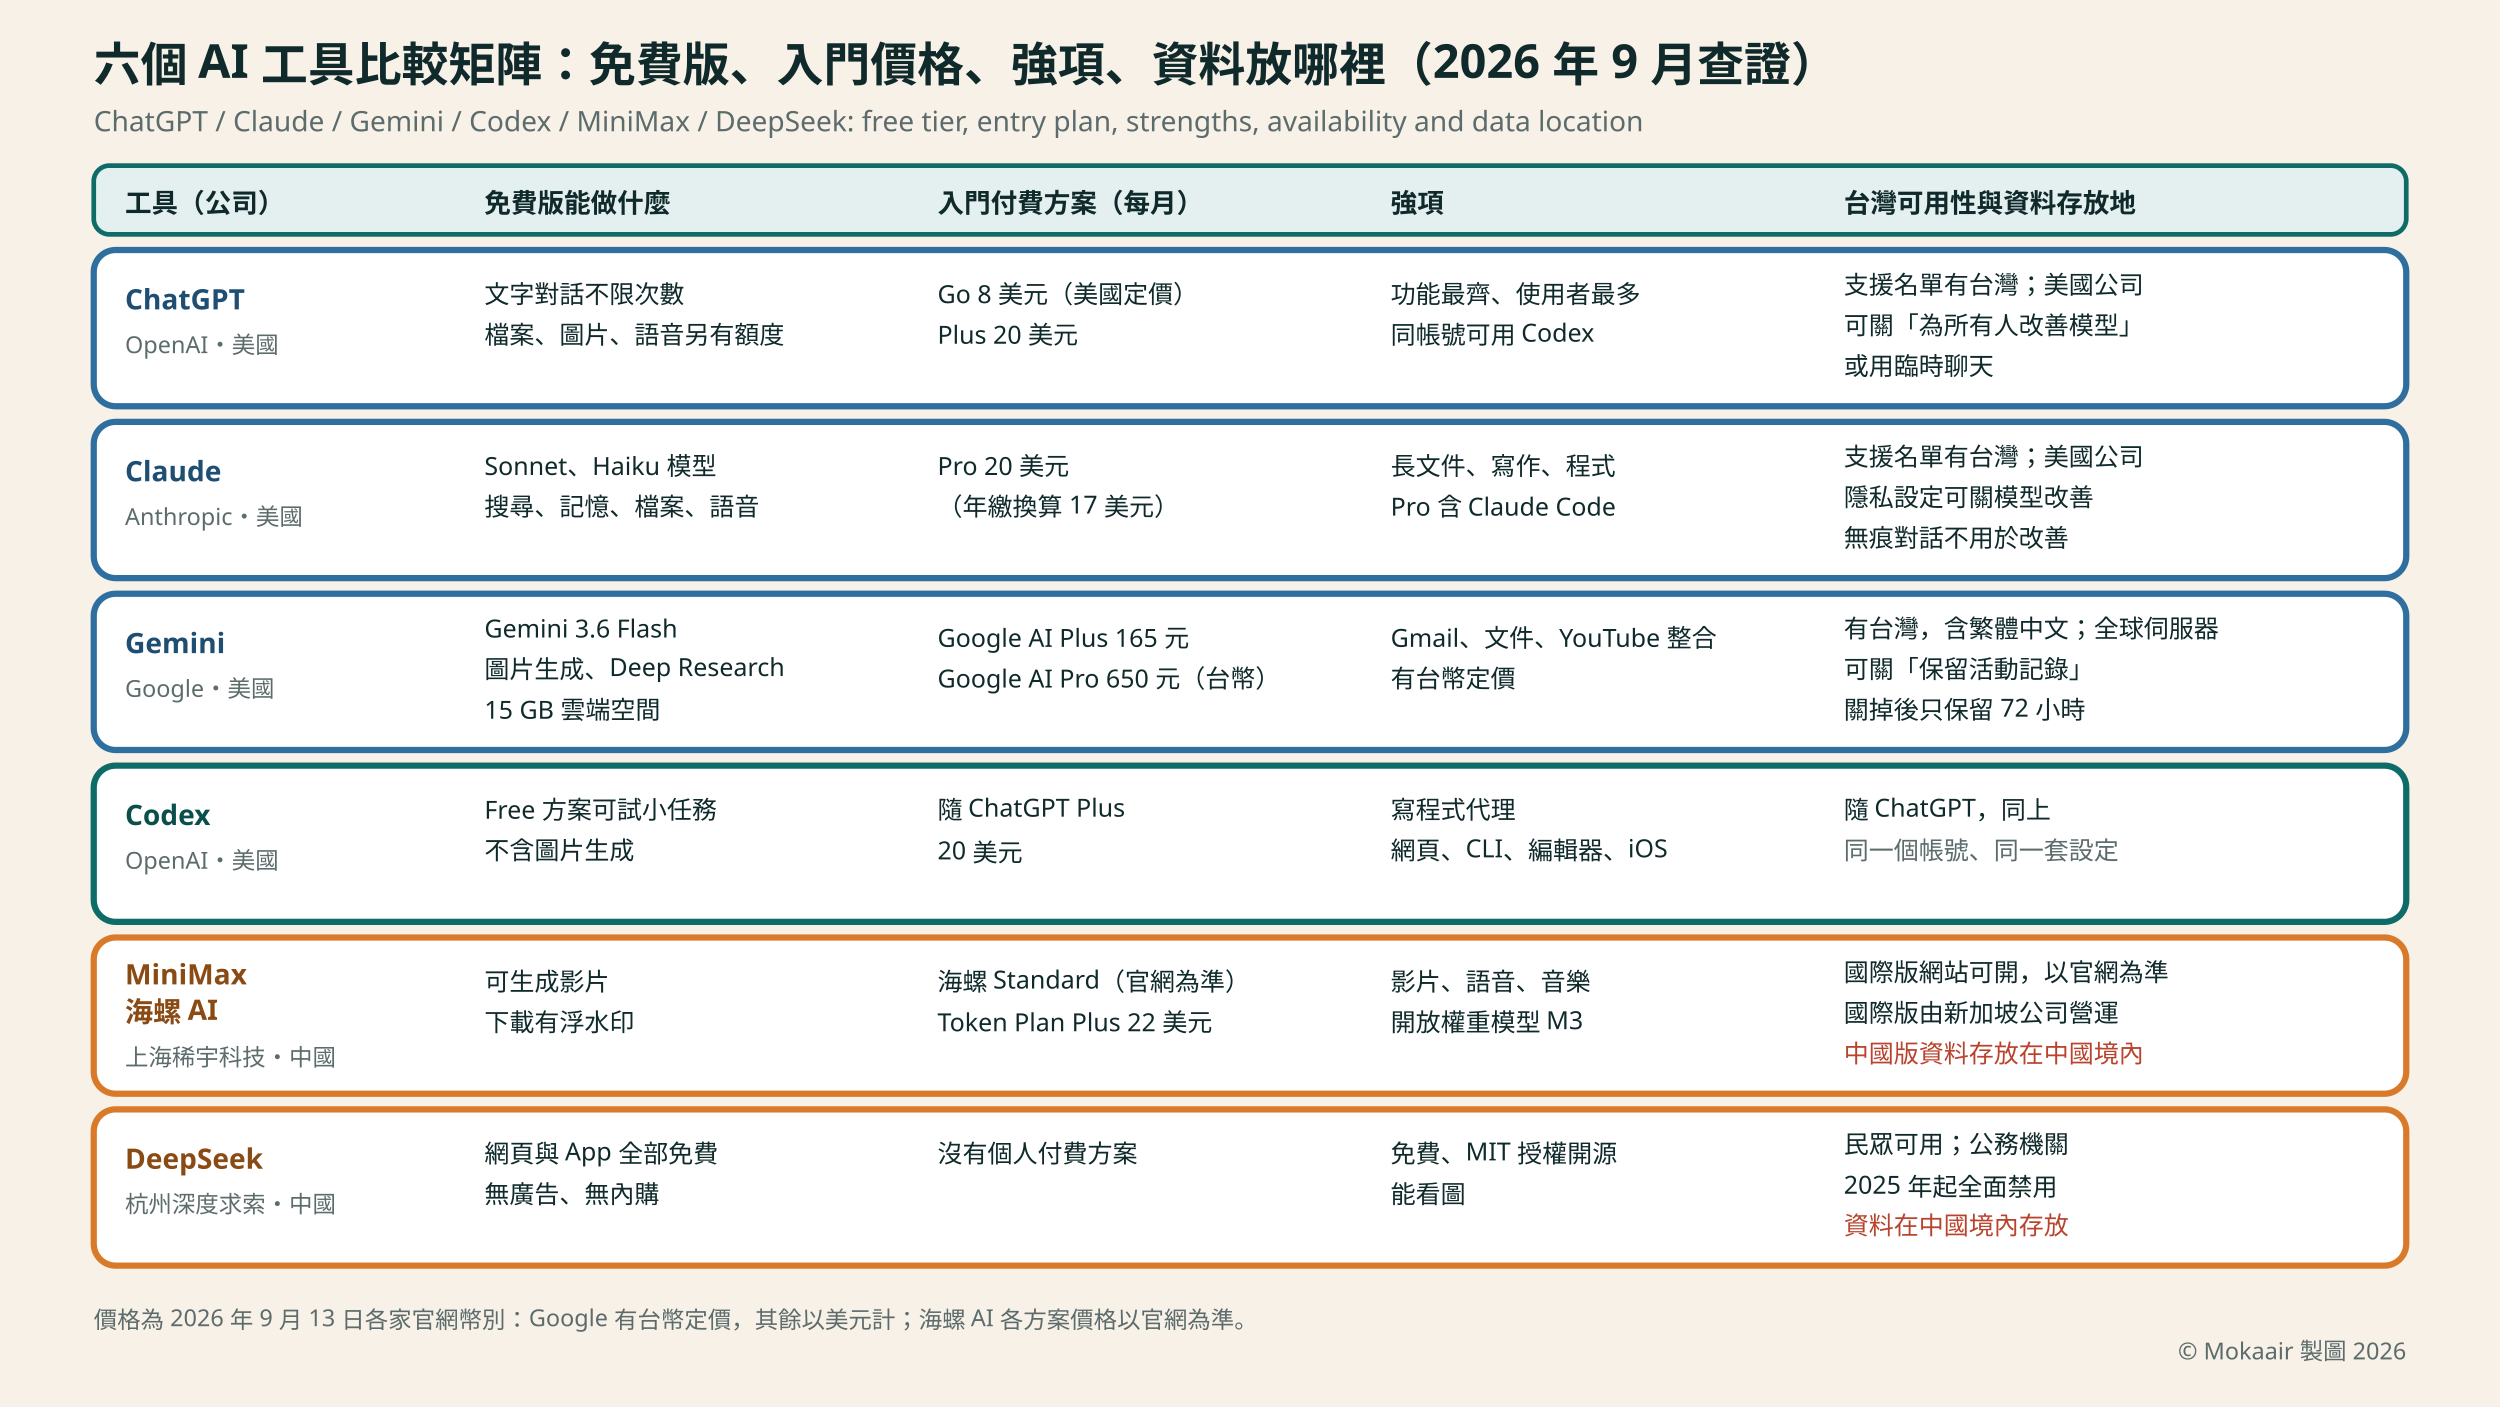
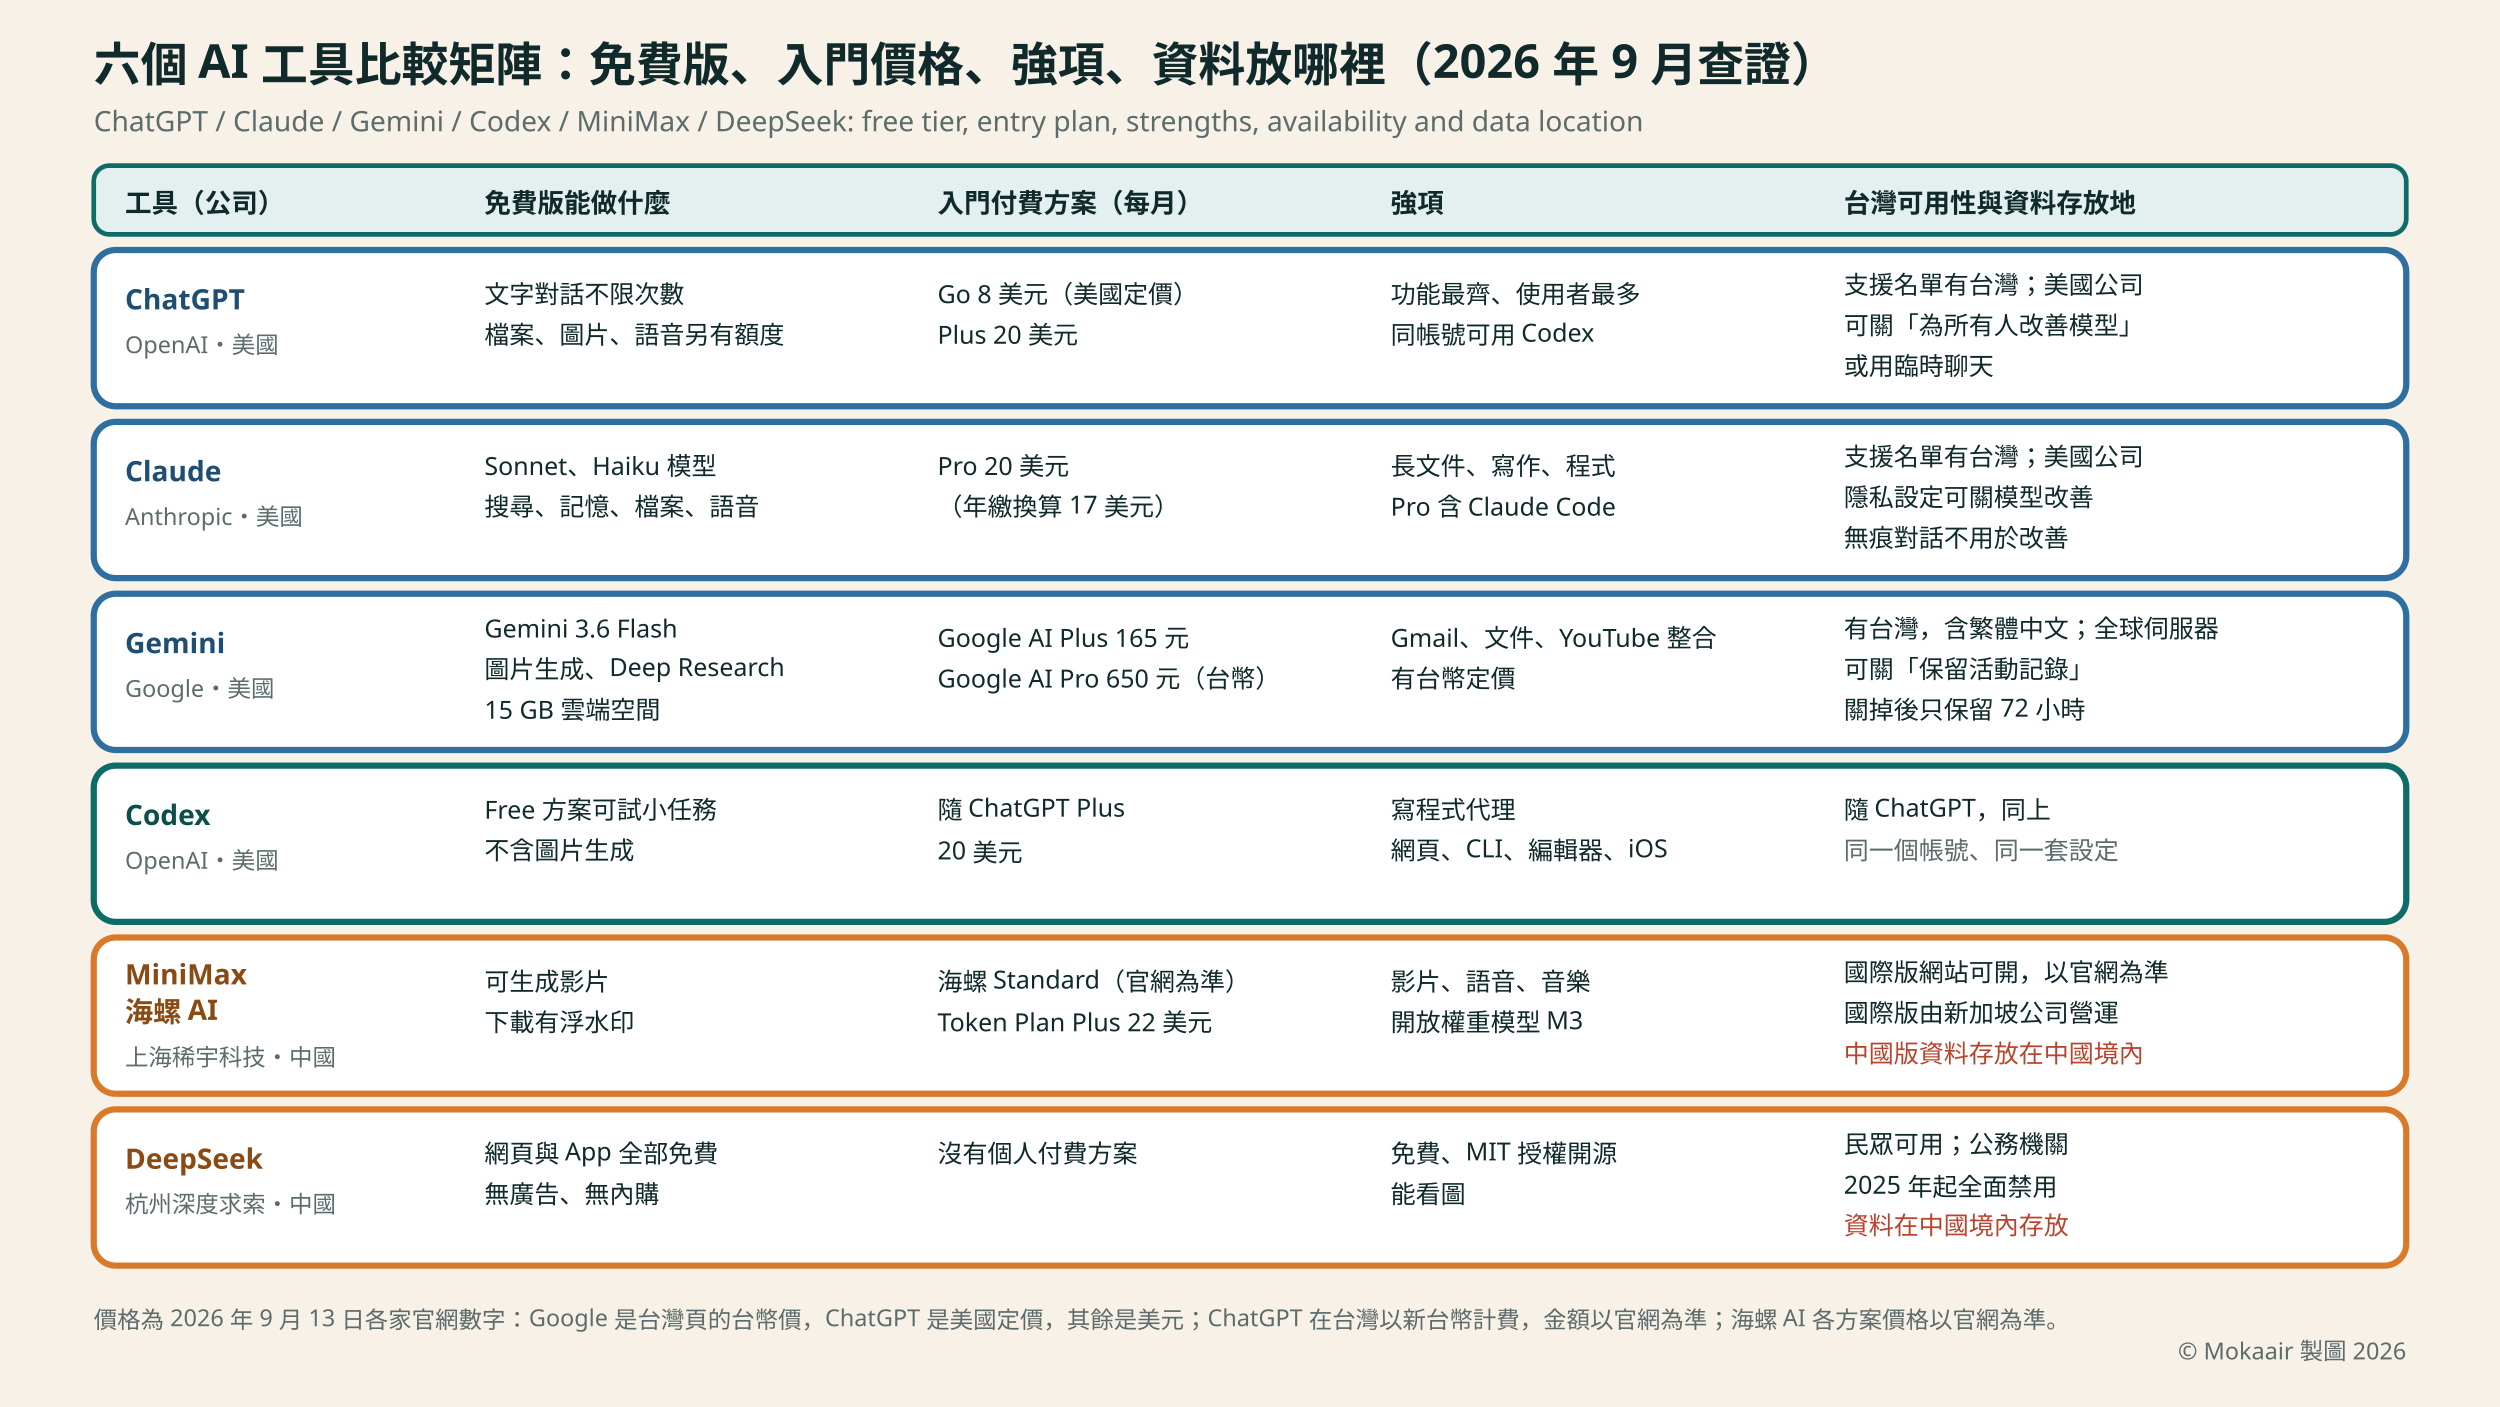
<svg xmlns="http://www.w3.org/2000/svg" viewBox="0 0 1600 900" width="1600" height="900" role="img" aria-labelledby="title desc" font-family="'Noto Sans TC','Noto Sans JP','PingFang TC','Microsoft JhengHei','Hiragino Sans',system-ui,sans-serif">
  <rect width="1600" height="900" fill="#F7F1E8" />
  <defs>
    <marker id="arrow" viewBox="0 0 10 10" refX="9" refY="5" markerWidth="7" markerHeight="7" orient="auto">
      <path d="M 0 0 L 10 5 L 0 10 z" fill="#5C6B6B" />
    </marker>
  </defs>
  <text x="60" y="52" font-size="30" font-weight="700" fill="#102A2B">六個 AI 工具比較矩陣：免費版、入門價格、強項、資料放哪裡（2026 年 9 月查證）</text>
  <text x="60" y="84" font-size="18" fill="#5C6B6B">ChatGPT / Claude / Gemini / Codex / MiniMax / DeepSeek: free tier, entry plan, strengths, availability and data location</text>
  <rect x="60" y="106" width="1480" height="44" rx="10" fill="#E3F0EF" stroke="#0D6B68" stroke-width="3" />
  <text x="80" y="136" font-size="17" font-weight="700" fill="#102A2B">工具（公司）</text>
  <text x="310" y="136" font-size="17" font-weight="700" fill="#102A2B">免費版能做什麼</text>
  <text x="600" y="136" font-size="17" font-weight="700" fill="#102A2B">入門付費方案（每月）</text>
  <text x="890" y="136" font-size="17" font-weight="700" fill="#102A2B">強項</text>
  <text x="1180" y="136" font-size="17" font-weight="700" fill="#102A2B">台灣可用性與資料存放地</text>
  <rect x="60" y="160" width="1480" height="100" rx="14" fill="#FFFFFF" stroke="#2F6F9F" stroke-width="4" />
  <text x="80" y="198" font-size="18" font-weight="700" fill="#1F4E73">ChatGPT</text>
  <text x="80" y="226" font-size="15" fill="#5C6B6B">OpenAI・美國</text>
  <text x="310" y="194" font-size="16" fill="#102A2B">文字對話不限次數</text>
  <text x="310" y="220" font-size="16" fill="#102A2B">檔案、圖片、語音另有額度</text>
  <text x="600" y="194" font-size="16" fill="#102A2B">Go 8 美元（美國定價）</text>
  <text x="600" y="220" font-size="16" fill="#102A2B">Plus 20 美元</text>
  <text x="890" y="194" font-size="16" fill="#102A2B">功能最齊、使用者最多</text>
  <text x="890" y="220" font-size="16" fill="#102A2B">同帳號可用 Codex</text>
  <text x="1180" y="188" font-size="16" fill="#102A2B">支援名單有台灣；美國公司</text>
  <text x="1180" y="214" font-size="16" fill="#102A2B">可關「為所有人改善模型」</text>
  <text x="1180" y="240" font-size="16" fill="#102A2B">或用臨時聊天</text>
  <rect x="60" y="270" width="1480" height="100" rx="14" fill="#FFFFFF" stroke="#2F6F9F" stroke-width="4" />
  <text x="80" y="308" font-size="18" font-weight="700" fill="#1F4E73">Claude</text>
  <text x="80" y="336" font-size="15" fill="#5C6B6B">Anthropic・美國</text>
  <text x="310" y="304" font-size="16" fill="#102A2B">Sonnet、Haiku 模型</text>
  <text x="310" y="330" font-size="16" fill="#102A2B">搜尋、記憶、檔案、語音</text>
  <text x="600" y="304" font-size="16" fill="#102A2B">Pro 20 美元</text>
  <text x="600" y="330" font-size="16" fill="#102A2B">（年繳換算 17 美元）</text>
  <text x="890" y="304" font-size="16" fill="#102A2B">長文件、寫作、程式</text>
  <text x="890" y="330" font-size="16" fill="#102A2B">Pro 含 Claude Code</text>
  <text x="1180" y="298" font-size="16" fill="#102A2B">支援名單有台灣；美國公司</text>
  <text x="1180" y="324" font-size="16" fill="#102A2B">隱私設定可關模型改善</text>
  <text x="1180" y="350" font-size="16" fill="#102A2B">無痕對話不用於改善</text>
  <rect x="60" y="380" width="1480" height="100" rx="14" fill="#FFFFFF" stroke="#2F6F9F" stroke-width="4" />
  <text x="80" y="418" font-size="18" font-weight="700" fill="#1F4E73">Gemini</text>
  <text x="80" y="446" font-size="15" fill="#5C6B6B">Google・美國</text>
  <text x="310" y="408" font-size="16" fill="#102A2B">Gemini 3.6 Flash</text>
  <text x="310" y="434" font-size="16" fill="#102A2B">圖片生成、Deep Research</text>
  <text x="310" y="460" font-size="16" fill="#102A2B">15 GB 雲端空間</text>
  <text x="600" y="414" font-size="16" fill="#102A2B">Google AI Plus 165 元</text>
  <text x="600" y="440" font-size="16" fill="#102A2B">Google AI Pro 650 元（台幣）</text>
  <text x="890" y="414" font-size="16" fill="#102A2B">Gmail、文件、YouTube 整合</text>
  <text x="890" y="440" font-size="16" fill="#102A2B">有台幣定價</text>
  <text x="1180" y="408" font-size="16" fill="#102A2B">有台灣，含繁體中文；全球伺服器</text>
  <text x="1180" y="434" font-size="16" fill="#102A2B">可關「保留活動記錄」</text>
  <text x="1180" y="460" font-size="16" fill="#102A2B">關掉後只保留 72 小時</text>
  <rect x="60" y="490" width="1480" height="100" rx="14" fill="#FFFFFF" stroke="#0D6B68" stroke-width="4" />
  <text x="80" y="528" font-size="18" font-weight="700" fill="#0B4F4D">Codex</text>
  <text x="80" y="556" font-size="15" fill="#5C6B6B">OpenAI・美國</text>
  <text x="310" y="524" font-size="16" fill="#102A2B">Free 方案可試小任務</text>
  <text x="310" y="550" font-size="16" fill="#102A2B">不含圖片生成</text>
  <text x="600" y="524" font-size="16" fill="#102A2B">隨 ChatGPT Plus</text>
  <text x="600" y="550" font-size="16" fill="#102A2B">20 美元</text>
  <text x="890" y="524" font-size="16" fill="#102A2B">寫程式代理</text>
  <text x="890" y="550" font-size="16" fill="#102A2B">網頁、CLI、編輯器、iOS</text>
  <text x="1180" y="524" font-size="16" fill="#102A2B">隨 ChatGPT，同上</text>
  <text x="1180" y="550" font-size="16" fill="#5C6B6B">同一個帳號、同一套設定</text>
  <rect x="60" y="600" width="1480" height="100" rx="14" fill="#FFFFFF" stroke="#D97A2B" stroke-width="4" />
  <text x="80" y="630" font-size="18" font-weight="700" fill="#8A4A14">MiniMax</text>
  <text x="80" y="654" font-size="18" font-weight="700" fill="#8A4A14">海螺 AI</text>
  <text x="80" y="682" font-size="15" fill="#5C6B6B">上海稀宇科技・中國</text>
  <text x="310" y="634" font-size="16" fill="#102A2B">可生成影片</text>
  <text x="310" y="660" font-size="16" fill="#102A2B">下載有浮水印</text>
  <text x="600" y="634" font-size="16" fill="#102A2B">海螺 Standard（官網為準）</text>
  <text x="600" y="660" font-size="16" fill="#102A2B">Token Plan Plus 22 美元</text>
  <text x="890" y="634" font-size="16" fill="#102A2B">影片、語音、音樂</text>
  <text x="890" y="660" font-size="16" fill="#102A2B">開放權重模型 M3</text>
  <text x="1180" y="628" font-size="16" fill="#102A2B">國際版網站可開，以官網為準</text>
  <text x="1180" y="654" font-size="16" fill="#102A2B">國際版由新加坡公司營運</text>
  <text x="1180" y="680" font-size="16" fill="#B8442D">中國版資料存放在中國境內</text>
  <rect x="60" y="710" width="1480" height="100" rx="14" fill="#FFFFFF" stroke="#D97A2B" stroke-width="4" />
  <text x="80" y="748" font-size="18" font-weight="700" fill="#8A4A14">DeepSeek</text>
  <text x="80" y="776" font-size="15" fill="#5C6B6B">杭州深度求索・中國</text>
  <text x="310" y="744" font-size="16" fill="#102A2B">網頁與 App 全部免費</text>
  <text x="310" y="770" font-size="16" fill="#102A2B">無廣告、無內購</text>
  <text x="600" y="744" font-size="16" fill="#102A2B">沒有個人付費方案</text>
  <text x="890" y="744" font-size="16" fill="#102A2B">免費、MIT 授權開源</text>
  <text x="890" y="770" font-size="16" fill="#102A2B">能看圖</text>
  <text x="1180" y="738" font-size="16" fill="#102A2B">民眾可用；公務機關</text>
  <text x="1180" y="764" font-size="16" fill="#102A2B">2025 年起全面禁用</text>
  <text x="1180" y="790" font-size="16" fill="#B8442D">資料在中國境內存放</text>
-   <text x="60" y="850" font-size="15" fill="#5C6B6B">價格為 2026 年 9 月 13 日各家官網幣別：Google 有台幣定價，其餘以美元計；海螺 AI 各方案價格以官網為準。</text>
+   <text x="60" y="850" font-size="15" fill="#5C6B6B">價格為 2026 年 9 月 13 日各家官網數字：Google 是台灣頁的台幣價，ChatGPT 是美國定價，其餘是美元；ChatGPT 在台灣以新台幣計費，金額以官網為準；海螺 AI 各方案價格以官網為準。</text>
  <text x="1540" y="870" font-size="15" fill="#5C6B6B" text-anchor="end">© Mokaair 製圖 2026</text>
</svg>
